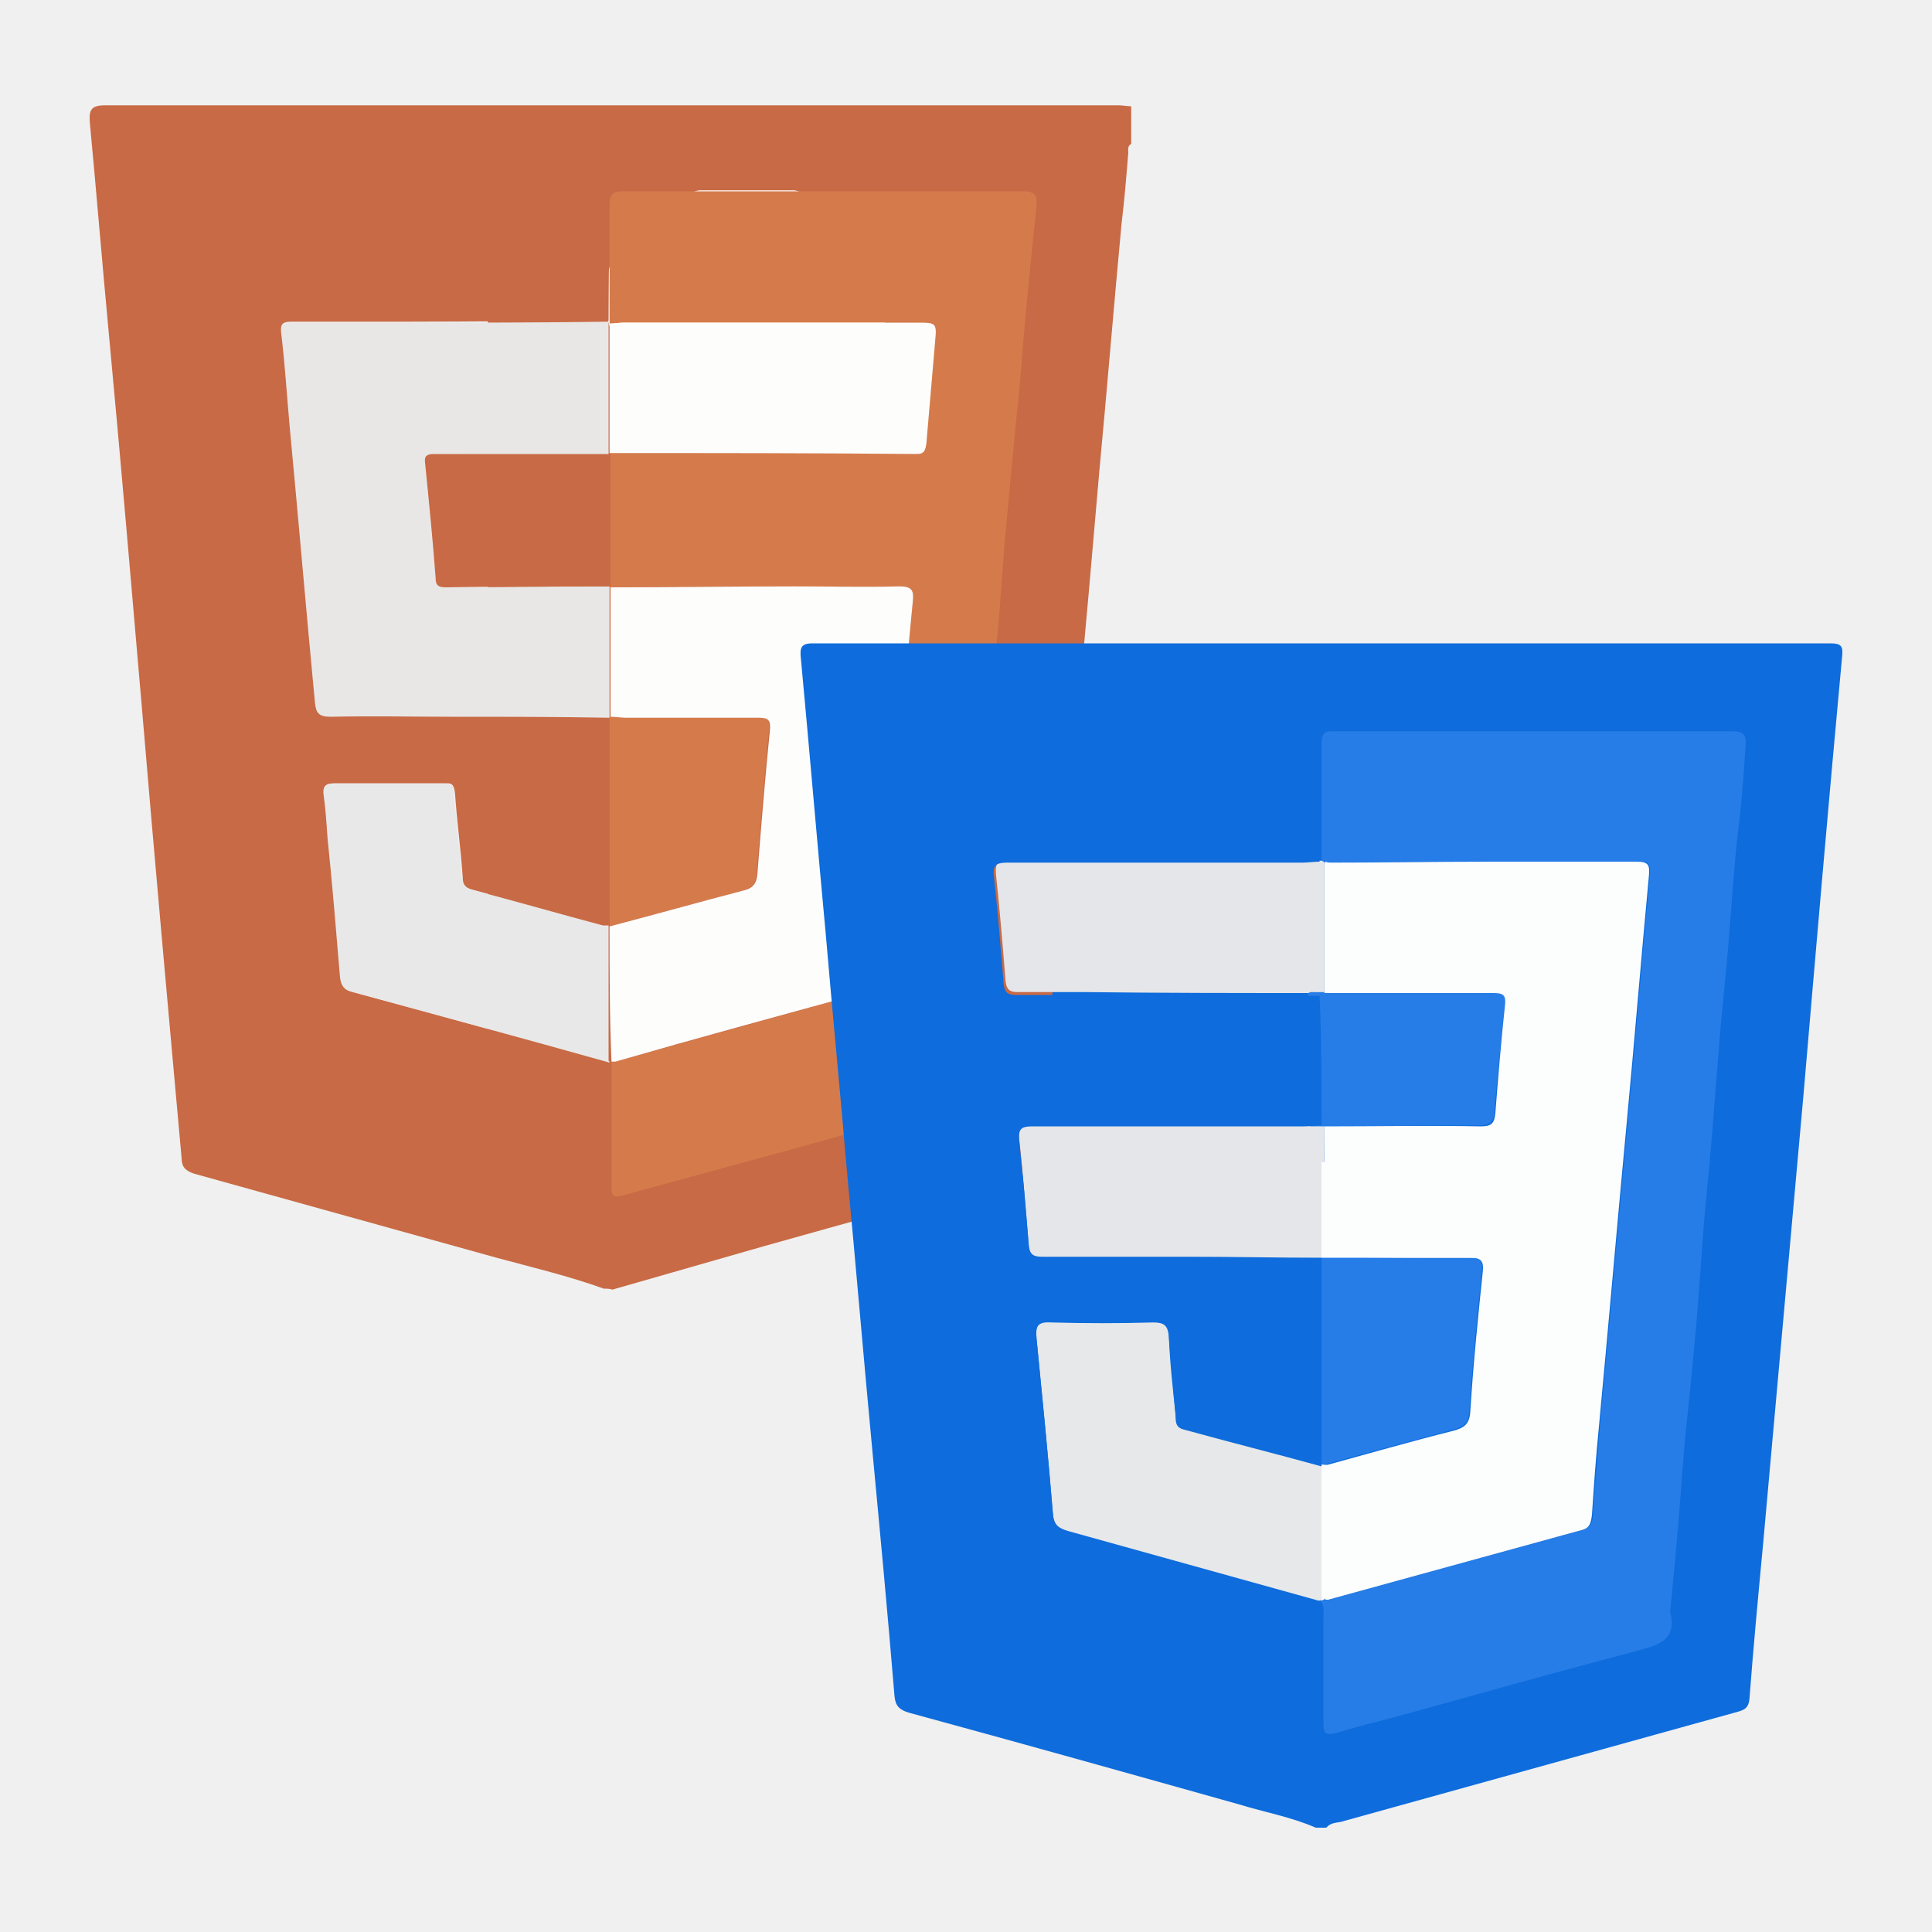
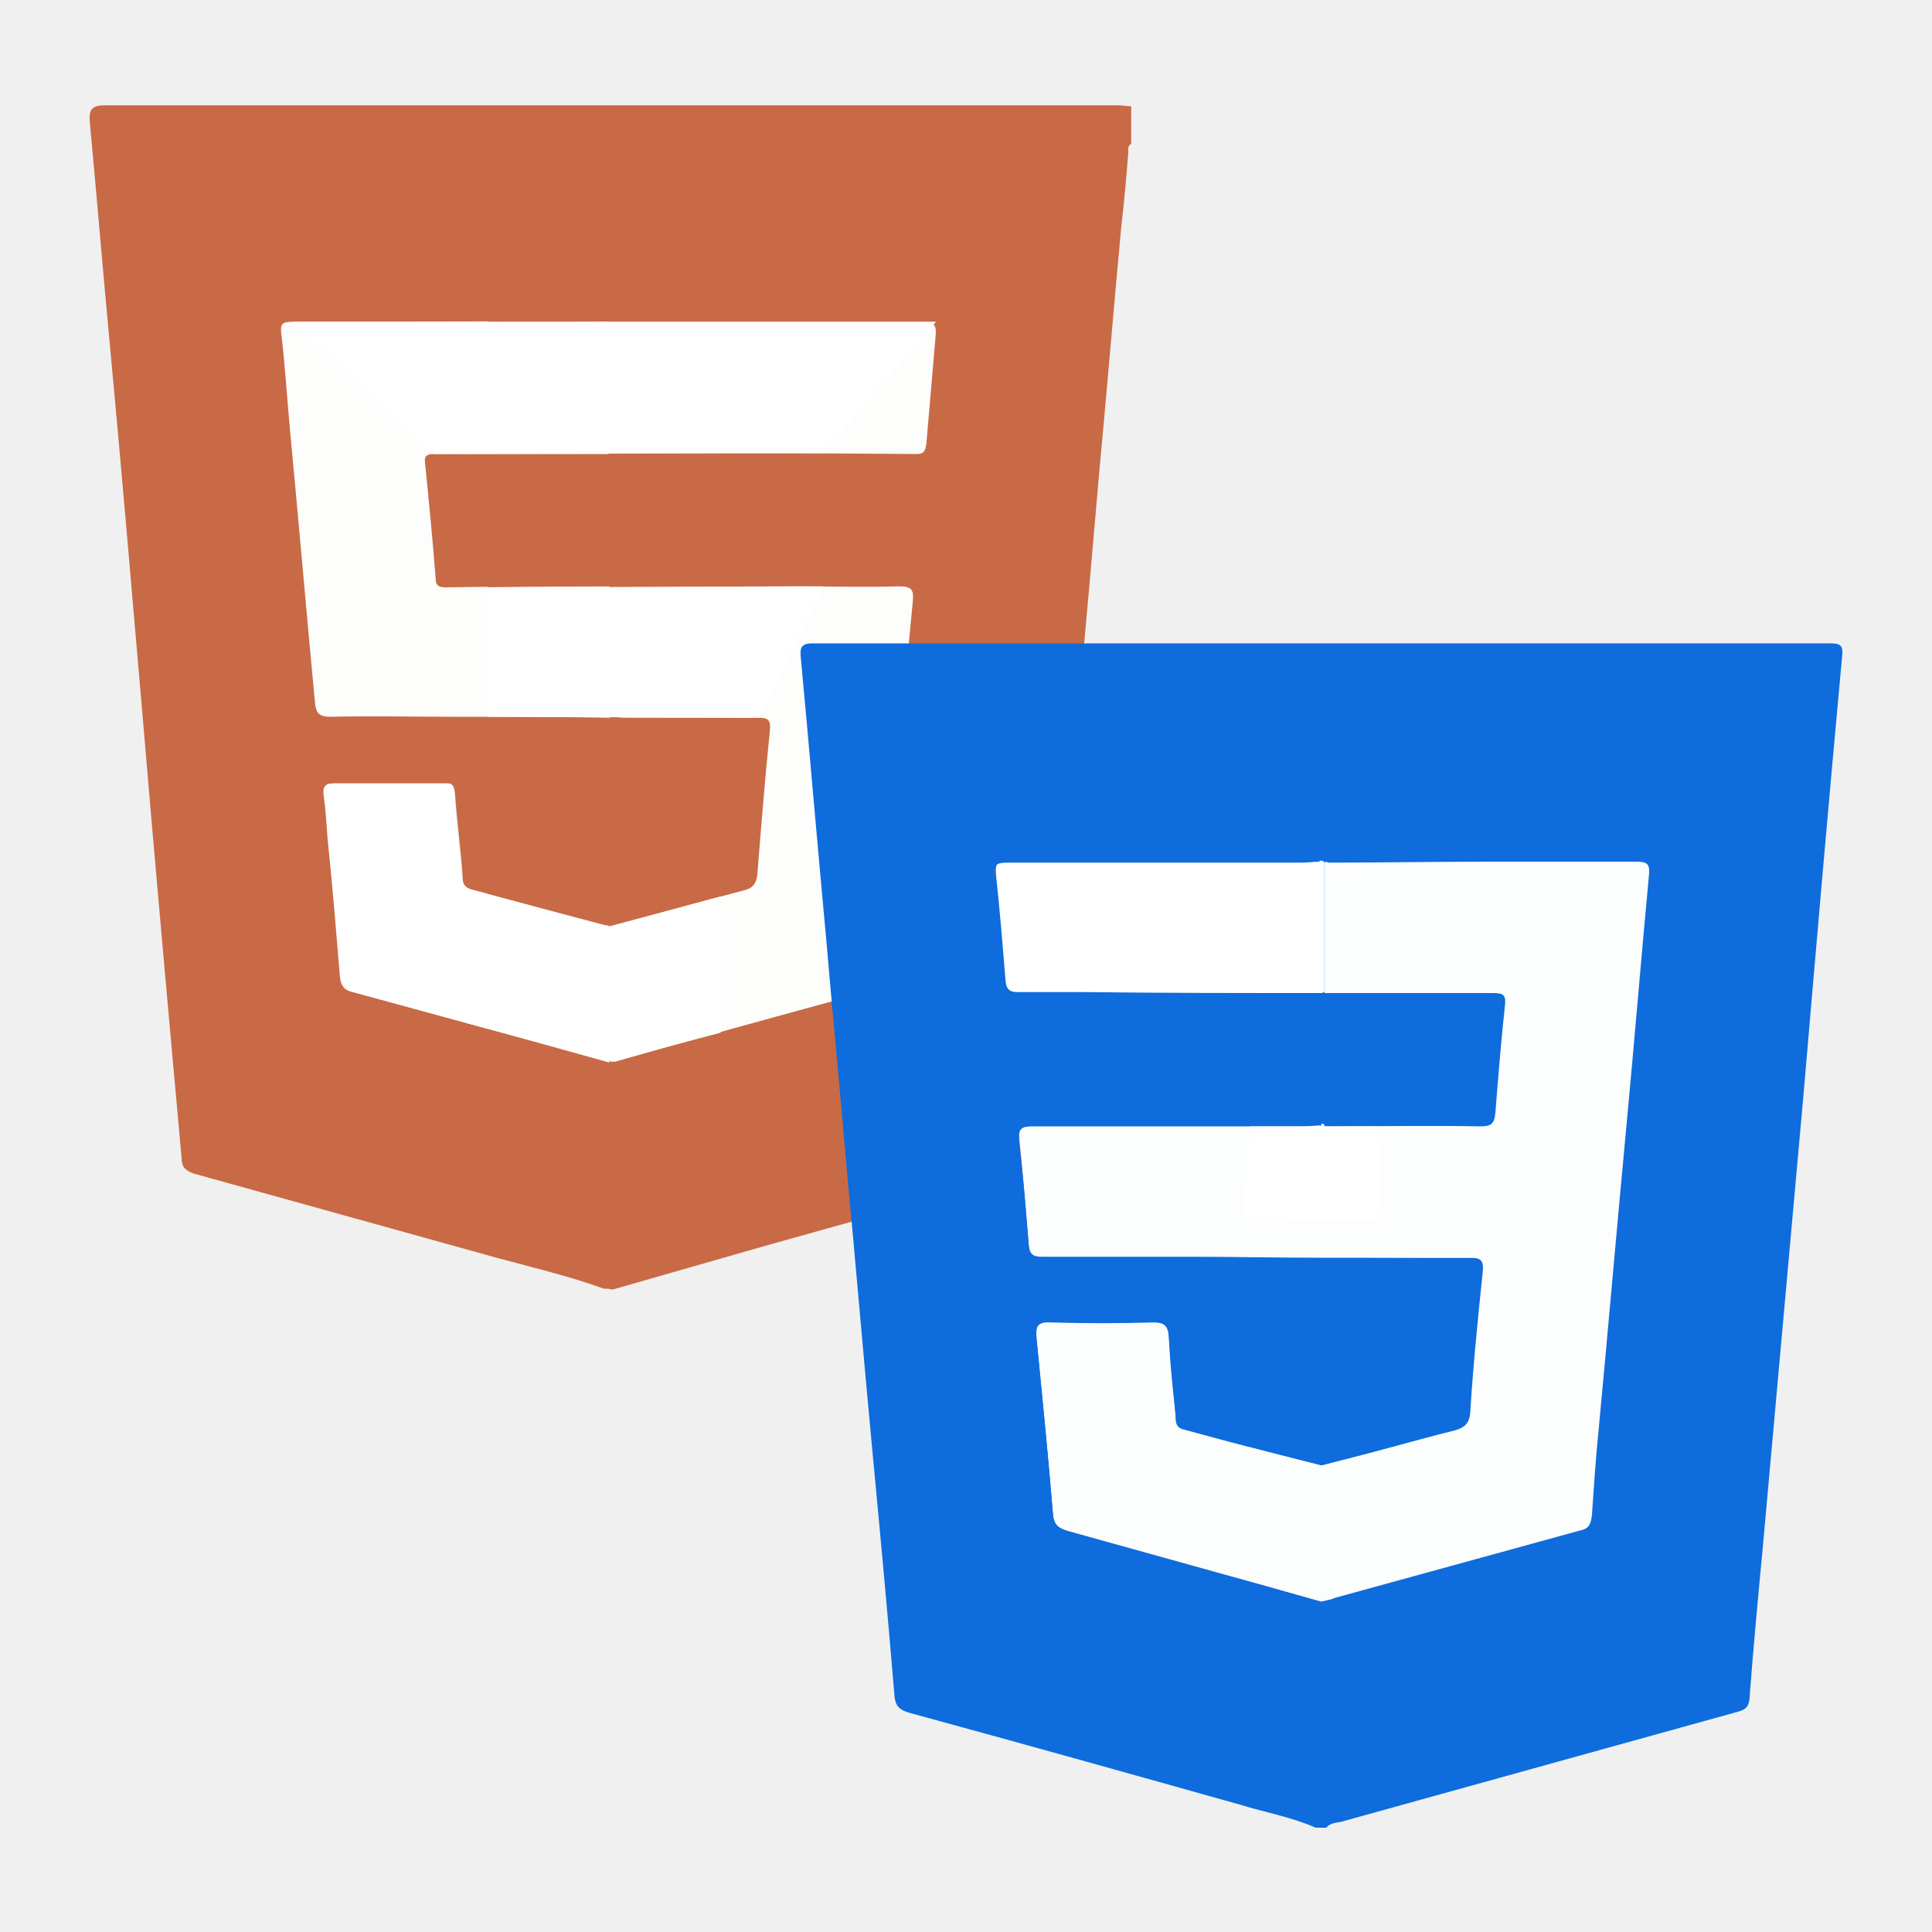
<svg xmlns="http://www.w3.org/2000/svg" version="1.1" id="Layer_1" x="0px" y="0px" viewBox="0 0 200 200" style="enable-background:new 0 0 200 200;" xml:space="preserve">
  <style type="text/css">
	.st0{fill:#0E6CDC;}
	.st1{fill:#C86A45;}
	.st2{fill:#FFFFFF;}
- 	.st3{fill:#E9E7E6;}
- 	.st4{fill:#D57B4B;}
- 	.st5{fill:#E9E8E8;}
- 	.st6{fill:#FDFDFC;}
- 	.st7{fill:#E5E6E9;}
- 	.st8{fill:#267DE7;}
- 	.st9{fill:#E7E8E9;}
- 	.st10{fill:#FCFDFD;}
+ 	.st3{fill:#FDFDFC;}
+ 	.st4{fill:#FCFDFD;}
</style>
-   <path class="st0" d="M149.2,182.9h-25.3c-15.6,0-28.3-12.8-28.3-28.3V97.6c0-15.6,12.8-28.3,28.3-28.3h25.3  c15.6,0,28.3,12.8,28.3,28.3v56.9C177.5,170.1,164.7,182.9,149.2,182.9z" />
+   <path class="st0" d="M149.2,182.9h-25.3c-15.6,0-28.3-12.8-28.3-28.3v-57c0-15.6,12.8-28.3,28.3-28.3h25.3  c15.6,0,28.3,12.8,28.3,28.3v56.9C177.5,170.1,164.7,182.9,149.2,182.9z" />
  <polygon class="st0" points="86.5,71.2 96.8,171.8 138.3,185 180,168.7 185.5,71.8 " />
  <polygon class="st1" points="50.5,14.5 50.5,127.4 65.8,127.9 103.1,116.5 109.8,15.8 " />
  <ellipse class="st2" cx="77.3" cy="30.7" rx="14.7" ry="11.7" />
+   <polyline class="st1" points="50.5,14.5 63.1,124.9 105.5,105.2 105.5,17.2 " />
+   <polygon class="st0" points="90.6,77 103.9,169.4 142.7,180.7 176,163.6 183.7,71.2 " />
  <g id="hMGc68.tif_2_">
    <g>
      <g>
        <g>
-           <path class="st3" d="M63.1,74.4c-5.4,0-10.8-0.1-16.2-0.1c-4.2,0-8.4,0-12.7,0c-1.2,0-1.5-0.4-1.6-1.5c-0.8-9.5-1.7-19-2.6-28.4      c-0.3-3.3-0.6-6.6-0.9-9.9c-0.1-1,0.3-1.1,1.2-1.1c4,0,7.9,0,11.9,0c6.9,0,13.9,0,20.8-0.1c0,0.1,0,0.1,0,0.2      c0,4.5,0,8.9,0,13.4c0,0.1,0,0.1,0,0.2c-6,0-12.1,0-18.1-0.1c-0.7,0-1,0.2-0.9,0.9c0.4,4,0.7,8,1.1,12c0.1,0.7,0.4,0.9,1,0.9      c5.7,0,11.3-0.1,17-0.1l0,0.1c0,4.5,0,8.9,0,13.4C63.1,74.3,63.1,74.3,63.1,74.4z" />
+           <path class="st3" d="M63.1,74.4c-5.4,0-10.8-0.1-16.2-0.1c-4.2,0-8.4,0-12.7,0c-1.2,0-1.5-0.4-1.6-1.5c-0.8-9.5-1.7-19-2.6-28.4      c-0.3-3.3-0.6-6.6-0.9-9.9c-0.1-1,0.3-1.1,1.2-1.1c4,0,7.9,0,11.9,0c6.9,0,13.9,0,20.8-0.1c0,0.1,0,0.1,0,0.2      c0,4.5,0,8.9,0,13.4c0,0.1,0,0.1,0,0.2c-6,0-12.1,0-18.1-0.1c-0.7,0-1,0.2-0.9,0.9c0.4,4,0.7,8,1.1,12c0.1,0.7,0.4,0.9,1,0.9      c5.7,0,11.3-0.1,17-0.1v0.1c0,4.5,0,8.9,0,13.4C63.1,74.3,63.1,74.3,63.1,74.4z" />
          <g>
-             <path class="st4" d="M63.1,95.8c0-7.1,0-14.3,0-21.4c0-0.1,0-0.1,0-0.2c0.5,0,1.1,0.1,1.6,0.1c4.6,0,9.1,0,13.7,0       c1,0,1.3,0.2,1.2,1.3c-0.5,5-0.9,10-1.3,14.9c-0.1,1.1-0.5,1.4-1.5,1.7c-4.6,1.2-9.2,2.5-13.8,3.7L63.1,95.8z" />
            <g>
              <path class="st1" d="M62.5,133.4c-3.6-1.3-7.4-2.2-11.1-3.2c-10.4-2.9-20.9-5.8-31.3-8.7c-0.9-0.3-1.3-0.7-1.3-1.6        c-1.4-15.5-2.8-31-4.1-46.5c-1.1-12.8-2.2-25.7-3.4-38.5c-0.7-7.4-1.3-14.8-2-22.2c-0.1-1.3,0.1-1.8,1.6-1.8        c35,0,70,0,104.9,0c0.4,0,0.9,0.1,1.3,0.1c0,1.3,0,2.6,0,3.9c-0.4,0.2-0.3,0.6-0.3,0.9c-0.2,2.5-0.4,4.9-0.7,7.4        c-0.8,8.5-1.5,17.1-2.3,25.6c-0.7,8.1-1.4,16.3-2.2,24.5c-0.8,8.5-1.5,17-2.3,25.5c-0.6,7.1-1.3,14.1-1.9,21.2        c-0.1,0.9-0.5,1.3-1.4,1.6c-9,2.4-18,4.9-26.9,7.4c-5.2,1.5-10.5,3-15.7,4.5C63.1,133.4,62.8,133.4,62.5,133.4z M63.1,95.8        c-0.2,0-0.4,0-0.6,0c-4.5-1.2-9.1-2.5-13.6-3.7c-0.8-0.2-1-0.6-1-1.3c-0.2-2.9-0.6-5.8-0.8-8.7c-0.1-0.7-0.2-1.1-1-1        c-3.8,0-7.6,0-11.5,0c-0.9,0-1.1,0.3-1,1.2c0.2,1.5,0.2,3,0.4,4.4c0.4,4.8,0.9,9.7,1.3,14.5c0.1,0.9,0.4,1.3,1.3,1.5        c8.9,2.4,17.8,4.9,26.6,7.3c0,4.1,0,8.1,0,12.2c0,1.7,0,1.8,1.7,1.3c5.9-1.6,11.7-3.2,17.6-4.8c5-1.4,10.1-2.8,15.1-4.2        c0.6-0.2,1.3-0.2,1.3-1.1c0.3-3.1,0.6-6.3,0.9-9.4c0.2-2.7,0.4-5.3,0.6-8c0.4-4.2,0.8-8.4,1.2-12.7c0.2-2.5,0.4-4.9,0.6-7.4        c0.4-3.9,0.8-7.8,1.1-11.8c0.2-2.7,0.4-5.4,0.6-8.1c0.4-4.2,0.8-8.4,1.2-12.7c0.2-2.6,0.5-5.1,0.7-7.7        c0.4-4.8,0.9-9.6,1.4-14.4c0.1-1-0.2-1.5-1.4-1.5c-13.8,0-27.6,0-41.4,0c-1,0-1.4,0.3-1.4,1.4c0.1,4,0,8,0,12.1        c-6.9,0-13.9,0.1-20.8,0.1c-4,0-7.9,0-11.9,0c-0.9,0-1.3,0.1-1.2,1.1c0.4,3.3,0.6,6.6,0.9,9.9c0.9,9.5,1.7,18.9,2.6,28.4        c0.1,1.1,0.4,1.5,1.6,1.5c4.2-0.1,8.4,0,12.7,0c5.4,0,10.8,0,16.2,0.1C63.1,81.5,63.1,88.7,63.1,95.8z" />
-               <path class="st4" d="M63.1,33.3c0-4,0-8,0-12.1c0-1,0.3-1.4,1.4-1.4c13.8,0,27.6,0,41.4,0c1.2,0,1.5,0.4,1.4,1.5        c-0.5,4.8-1,9.6-1.4,14.4c-0.2,2.6-0.4,5.1-0.7,7.7c-0.4,4.2-0.8,8.4-1.2,12.7c-0.2,2.7-0.4,5.4-0.6,8.1        c-0.4,3.9-0.8,7.8-1.1,11.8c-0.2,2.5-0.4,4.9-0.6,7.4c-0.4,4.2-0.8,8.4-1.2,12.7c-0.2,2.7-0.4,5.3-0.6,8        c-0.3,3.1-0.6,6.3-0.9,9.4c-0.1,0.9-0.7,1-1.3,1.1c-5,1.4-10.1,2.8-15.1,4.2c-5.9,1.6-11.7,3.2-17.6,4.8        c-1.7,0.5-1.7,0.4-1.7-1.3c0-4.1,0-8.1,0-12.2c0-0.1,0-0.1,0-0.2c0.1,0,0.3,0,0.4,0c8.8-2.4,17.6-4.9,26.3-7.3        c0.8-0.2,0.9-0.7,1-1.4c0.5-6,1.1-12,1.6-18.1c0.6-7,1.2-13.9,1.9-20.9c0.1-1.1-0.1-1.6-1.4-1.5c-3.6,0.1-7.2,0-10.9,0        c-6.3,0-12.7,0-19,0.1l0-0.1c0-4.5,0-9.1,0-13.6c0-0.1,0-0.1,0-0.2c10.6,0,21.1,0,31.7,0.1c0.8,0,1-0.4,1-1.1        c0.3-3.5,0.6-7,0.9-10.5c0.2-2,0.1-2-1.8-2c-10.1,0-20.2,0-30.4,0c-0.5,0-1,0.1-1.5,0.1C63.1,33.4,63.1,33.4,63.1,33.3z" />
-               <path class="st5" d="M63.1,110c-8.9-2.5-17.8-4.9-26.6-7.3c-0.9-0.2-1.2-0.7-1.3-1.5c-0.4-4.8-0.8-9.7-1.3-14.5        c-0.1-1.5-0.2-3-0.4-4.4c-0.1-0.8,0.1-1.2,1-1.2c3.8,0,7.6,0,11.5,0c0.8,0,1,0.3,1,1c0.2,2.9,0.6,5.8,0.8,8.7        c0.1,0.7,0.2,1.1,1,1.3c4.6,1.2,9.1,2.5,13.6,3.7c0.2,0,0.4,0,0.6,0l0,0.1c0,4.6,0,9.3,0,13.9C63.1,109.9,63.1,109.9,63.1,110        z" />
-               <path class="st6" d="M63.1,95.9c4.6-1.2,9.2-2.5,13.8-3.7c0.9-0.2,1.4-0.6,1.5-1.7c0.4-5,0.8-10,1.3-14.9        c0.1-1.1-0.2-1.3-1.2-1.3c-4.6,0-9.1,0-13.7,0c-0.5,0-1.1-0.1-1.6-0.1c0-4.5,0-8.9,0-13.4c6.3,0,12.7-0.1,19-0.1        c3.6,0,7.2,0.1,10.9,0c1.3,0,1.5,0.4,1.4,1.5c-0.7,7-1.2,13.9-1.9,20.9c-0.5,6-1.1,12-1.6,18.1c-0.1,0.7-0.2,1.2-1,1.4        c-8.8,2.4-17.6,4.8-26.3,7.3c-0.1,0-0.3,0-0.4,0C63.1,105.2,63.1,100.6,63.1,95.9z" />
+               <path class="st1" d="M63.1,33.3c0-4,0-8,0-12.1c0-1,0.3-1.4,1.4-1.4c13.8,0,27.6,0,41.4,0c1.2,0,1.5,0.4,1.4,1.5        c-0.5,4.8-1,9.6-1.4,14.4c-0.2,2.6-0.4,5.1-0.7,7.7c-0.4,4.2-0.8,8.4-1.2,12.7c-0.2,2.7-0.4,5.4-0.6,8.1        c-0.4,3.9-0.8,7.8-1.1,11.8c-0.2,2.5-0.4,4.9-0.6,7.4c-0.4,4.2-0.8,8.4-1.2,12.7c-0.2,2.7-0.4,5.3-0.6,8        c-0.3,3.1-0.6,6.3-0.9,9.4c-0.1,0.9-0.7,1-1.3,1.1c-5,1.4-10.1,2.8-15.1,4.2c-5.9,1.6-11.7,3.2-17.6,4.8        c-1.7,0.5-1.7,0.4-1.7-1.3c0-4.1,0-8.1,0-12.2c0-0.1,0-0.1,0-0.2c0.1,0,0.3,0,0.4,0c8.8-2.4,17.6-4.9,26.3-7.3        c0.8-0.2,0.9-0.7,1-1.4c0.5-6,1.1-12,1.6-18.1c0.6-7,1.2-13.9,1.9-20.9c0.1-1.1-0.1-1.6-1.4-1.5c-3.6,0.1-7.2,0-10.9,0        c-6.3,0-12.7,0-19,0.1v-0.1c0-4.5,0-9.1,0-13.6c0-0.1,0-0.1,0-0.2c10.6,0,21.1,0,31.7,0.1c0.8,0,1-0.4,1-1.1        c0.3-3.5,0.6-7,0.9-10.5c0.2-2,0.1-2-1.8-2c-10.1,0-20.2,0-30.4,0c-0.5,0-1,0.1-1.5,0.1C63.1,33.4,63.1,33.4,63.1,33.3z" />
+               <path class="st2" d="M63.1,110c-8.9-2.5-17.8-4.9-26.6-7.3c-0.9-0.2-1.2-0.7-1.3-1.5c-0.4-4.8-0.8-9.7-1.3-14.5        c-0.1-1.5-0.2-3-0.4-4.4c-0.1-0.8,0.1-1.2,1-1.2c3.8,0,7.6,0,11.5,0c0.8,0,1,0.3,1,1c0.2,2.9,0.6,5.8,0.8,8.7        c0.1,0.7,0.2,1.1,1,1.3c4.6,1.2,9.1,2.5,13.6,3.7c0.2,0,0.4,0,0.6,0v0.1c0,4.6,0,9.3,0,13.9C63.1,109.9,63.1,109.9,63.1,110z" />
+               <path class="st3" d="M63.1,95.9c4.6-1.2,9.2-2.5,13.8-3.7c0.9-0.2,1.4-0.6,1.5-1.7c0.4-5,0.8-10,1.3-14.9        c0.1-1.1-0.2-1.3-1.2-1.3c-4.6,0-9.1,0-13.7,0c-0.5,0-1.1-0.1-1.6-0.1c0-4.5,0-8.9,0-13.4c6.3,0,12.7-0.1,19-0.1        c3.6,0,7.2,0.1,10.9,0c1.3,0,1.5,0.4,1.4,1.5c-0.7,7-1.2,13.9-1.9,20.9c-0.5,6-1.1,12-1.6,18.1c-0.1,0.7-0.2,1.2-1,1.4        c-8.8,2.4-17.6,4.8-26.3,7.3c-0.1,0-0.3,0-0.4,0C63.1,105.2,63.1,100.6,63.1,95.9z" />
            </g>
          </g>
-           <path class="st6" d="M63.1,46.9c0-4.5,0-8.9,0-13.4c0.5,0,1-0.1,1.5-0.1c10.1,0,20.2,0,30.4,0c1.9,0,2,0,1.8,2      c-0.3,3.5-0.6,7-0.9,10.5c-0.1,0.7-0.2,1.1-1,1.1C84.2,46.9,73.6,46.9,63.1,46.9z" />
-           <path class="st1" d="M63.1,60.7c-5.7,0-11.3,0-17,0.1c-0.7,0-1-0.2-1-0.9c-0.3-4-0.7-8-1.1-12c-0.1-0.7,0.2-0.9,0.9-0.9      C51,47,57,47,63.1,47C63.1,51.6,63.1,56.1,63.1,60.7z" />
+           <path class="st3" d="M63.1,46.9c0-4.5,0-8.9,0-13.4c0.5,0,1-0.1,1.5-0.1c10.1,0,20.2,0,30.4,0c1.9,0,2,0,1.8,2      c-0.3,3.5-0.6,7-0.9,10.5c-0.1,0.7-0.2,1.1-1,1.1C84.2,46.9,73.6,46.9,63.1,46.9z" />
+           <path class="st1" d="M63.1,60.7c-5.7,0-11.3,0-17,0.1c-0.7,0-1-0.2-1-0.9c-0.3-4-0.7-8-1.1-12c-0.1-0.7,0.2-0.9,0.9-0.9      c6.1,0,12.1,0,18.2,0C63.1,51.6,63.1,56.1,63.1,60.7z" />
+           <polyline class="st0" points="110.9,104.4 110.9,94.6 108.8,88.2 103.1,87.8 102.9,88.8 102.9,91.9 102.9,103.4     " />
        </g>
        <g>
-           <path class="st7" d="M136.8,89.1c0.1,0,0.2,0.1,0.3,0.1c0,4.5,0,9,0,13.5c-0.1,0-0.2,0.1-0.3,0.1c-8.2,0-16.4,0-24.5-0.1      c-2.3,0-4.7,0-7,0c-0.8,0-1.1-0.3-1.2-1.1c-0.3-3.7-0.6-7.4-1-11.1c-0.1-1.3,0.3-1.5,1.4-1.5c10.2,0,20.3,0,30.5,0      C135.7,89.1,136.2,89.1,136.8,89.1z" />
-           <path class="st7" d="M136.8,130.2c-4.5,0-9-0.1-13.5-0.1c-5.1,0-10.2,0-15.3,0c-0.9,0-1.4-0.1-1.5-1.2c-0.3-3.7-0.6-7.4-1-11.1      c-0.1-1.2,0.3-1.4,1.4-1.4c9.4,0,18.7,0,28.1,0c0.6,0,1.2,0,1.8-0.1c0.1,0,0.2,0.1,0.3,0.1c0,4.5,0,9,0,13.4      C137,130.1,136.9,130.1,136.8,130.2z" />
-           <path class="st8" d="M136.8,130.2c0.1-0.1,0.2-0.1,0.3-0.2c5,0,10,0.1,15,0.1c1.1,0,1.4,0.3,1.3,1.4c-0.5,4.9-1,9.8-1.3,14.6      c-0.1,1.3-0.6,1.6-1.7,1.9c-4.5,1.2-8.9,2.4-13.3,3.6c-0.1,0-0.2-0.1-0.3-0.1C136.8,144.4,136.8,137.3,136.8,130.2z" />
-           <path class="st8" d="M135.7,116.6c-0.1,0-0.2-0.1-0.3-0.1c0-4.6,0-9.1,0-13.7c0.1,0,0.2-0.1,0.3-0.1c6.3,0,12.6,0.1,18.8,0      c1,0,1.4,0.2,1.3,1.2c-0.4,3.7-0.8,7.5-1.1,11.2c-0.1,1.1-0.5,1.4-1.6,1.4C147.4,116.5,141.6,116.6,135.7,116.6z" />
+           <path class="st2" d="M136.8,89.1c0.1,0,0.2,0.1,0.3,0.1c0,4.5,0,9,0,13.5c-0.1,0-0.2,0.1-0.3,0.1c-8.2,0-16.4,0-24.5-0.1      c-2.3,0-4.7,0-7,0c-0.8,0-1.1-0.3-1.2-1.1c-0.3-3.7-0.6-7.4-1-11.1c-0.1-1.3,0.3-1.5,1.4-1.5c10.2,0,20.3,0,30.5,0      C135.7,89.1,136.2,89.1,136.8,89.1z" />
+           <path class="st4" d="M136.8,130.2c-4.5,0-9-0.1-13.5-0.1c-5.1,0-10.2,0-15.3,0c-0.9,0-1.4-0.1-1.5-1.2c-0.3-3.7-0.6-7.4-1-11.1      c-0.1-1.2,0.3-1.4,1.4-1.4c9.4,0,18.7,0,28.1,0c0.6,0,1.2,0,1.8-0.1c0.1,0,0.2,0.1,0.3,0.1c0,4.5,0,9,0,13.4      C137,130.1,136.9,130.1,136.8,130.2z" />
          <g>
-             <path class="st8" d="M136.8,89.1c0-4,0-8,0-12.1c0-1,0.3-1.4,1.3-1.4c13.8,0,27.6,0,41.4,0c1.2,0,1.5,0.4,1.4,1.5       c-0.3,3-0.5,6-0.8,9c-0.3,2.7-0.4,5.4-0.7,8.1c-0.4,4.1-0.8,8.1-1.1,12.2c-0.2,2.5-0.4,5-0.6,7.5c-0.4,4.2-0.8,8.3-1.1,12.5       c-0.2,2.7-0.4,5.4-0.6,8.1c-0.4,3.9-0.8,7.8-1.1,11.8c-0.2,2.7-0.4,5.3-0.7,8c-0.4,4.1-0.8,8.2-1.1,12.4c0,0,0,0.1,0,0.1       c0.6,2.8-1.1,3.4-3.3,4c-8.5,2.3-17,4.7-25.6,7c-1.9,0.5-3.9,1-5.9,1.6c-1.1,0.3-1.3,0-1.3-1c0-3.7,0-7.3,0-11       c0-0.6,0.1-1.2-0.3-1.7c0.2,0,0.4-0.1,0.6-0.1c0.1,0,0.2,0,0.3,0c8.7-2.4,17.5-4.8,26.2-7.2c0.9-0.3,1.1-0.8,1.1-1.6       c0.2-3,0.5-5.9,0.7-8.9c1-10.6,1.9-21.1,2.9-31.7c0.8-8.5,1.5-17.1,2.3-25.6c0.1-1.1-0.1-1.5-1.3-1.4c-5.1,0.1-10.1,0-15.2,0       c-5.7,0-11.4,0-17.1,0.1C137,89.2,136.9,89.1,136.8,89.1z" />
-             <path class="st9" d="M137.1,165.6c-0.2,0-0.4,0.1-0.6,0.1c-8.6-2.4-17.3-4.8-25.9-7.2c-1-0.3-1.5-0.6-1.6-1.8       c-0.5-6.1-1.1-12.1-1.7-18.2c-0.1-1.2,0-1.8,1.5-1.7c3.5,0.1,7,0.1,10.6,0c1.1,0,1.6,0.3,1.6,1.5c0.1,2.7,0.4,5.4,0.7,8.2       c0.1,0.6,0,1.2,0.9,1.4c4.7,1.2,9.5,2.5,14.2,3.8c0.1,0,0.2,0.1,0.3,0.1C137.1,156.3,137.1,161,137.1,165.6z" />
-             <path class="st10" d="M137.1,116.6c5.4,0,10.8-0.1,16.2,0c1.1,0,1.4-0.3,1.5-1.4c0.3-3.8,0.6-7.5,1-11.2c0.1-1-0.2-1.2-1.2-1.2       c-5.8,0-11.7,0-17.5,0c0-4.5,0-9,0-13.5c5.7,0,11.4-0.1,17.1-0.1c5.1,0,10.1,0,15.2,0c1.2,0,1.4,0.3,1.3,1.4       c-0.8,8.5-1.5,17.1-2.3,25.6c-1,10.6-1.9,21.1-2.9,31.7c-0.3,3-0.5,5.9-0.7,8.9c-0.1,0.8-0.2,1.4-1.1,1.6       c-8.7,2.4-17.5,4.8-26.2,7.2c-0.1,0-0.2,0-0.3,0c0-4.6,0-9.3,0-13.9c4.4-1.2,8.9-2.5,13.3-3.6c1.1-0.3,1.6-0.7,1.7-1.9       c0.3-4.9,0.8-9.8,1.3-14.6c0.1-1.1-0.2-1.4-1.3-1.4c-5,0-10,0-15-0.1C137.2,125.5,137.1,121.1,137.1,116.6z" />
+             <path class="st4" d="M137.1,165.6c-0.2,0-0.4,0.1-0.6,0.1c-8.6-2.4-17.3-4.8-25.9-7.2c-1-0.3-1.5-0.6-1.6-1.8       c-0.5-6.1-1.1-12.1-1.7-18.2c-0.1-1.2,0-1.8,1.5-1.7c3.5,0.1,7,0.1,10.6,0c1.1,0,1.6,0.3,1.6,1.5c0.1,2.7,0.4,5.4,0.7,8.2       c0.1,0.6,0,1.2,0.9,1.4c4.7,1.2,9.5,2.5,14.2,3.8c0.1,0,0.2,0.1,0.3,0.1C137.1,156.3,137.1,161,137.1,165.6z" />
+             <path class="st4" d="M137.1,116.6c5.4,0,10.8-0.1,16.2,0c1.1,0,1.4-0.3,1.5-1.4c0.3-3.8,0.6-7.5,1-11.2c0.1-1-0.2-1.2-1.2-1.2       c-5.8,0-11.7,0-17.5,0c0-4.5,0-9,0-13.5c5.7,0,11.4-0.1,17.1-0.1c5.1,0,10.1,0,15.2,0c1.2,0,1.4,0.3,1.3,1.4       c-0.8,8.5-1.5,17.1-2.3,25.6c-1,10.6-1.9,21.1-2.9,31.7c-0.3,3-0.5,5.9-0.7,8.9c-0.1,0.8-0.2,1.4-1.1,1.6       c-8.7,2.4-17.5,4.8-26.2,7.2c-0.1,0-0.2,0-0.3,0c0-4.6,0-9.3,0-13.9c4.4-1.2,8.9-2.5,13.3-3.6c1.1-0.3,1.6-0.7,1.7-1.9       c0.3-4.9,0.8-9.8,1.3-14.6c0.1-1.1-0.2-1.4-1.3-1.4c-5,0-10,0-15-0.1C137.2,125.5,137.1,121.1,137.1,116.6z" />
          </g>
        </g>
      </g>
    </g>
  </g>
-   <polygon class="st10" points="137.2,89.2 137.2,102.7 156.8,102.7 158.7,120.3 136.8,120.3 136.8,130.2 155.2,130.2 153.9,153.3   136.8,151.6 136.8,165.7 153,156.7 157.9,152.9 160.8,139.8 162.6,109.1 160.3,96.9 " />
-   <path class="st0" d="M136.2,189.2c-2.5-1.1-5.3-1.6-7.9-2.4c-11.4-3.2-22.8-6.4-34.2-9.5c-1-0.3-1.4-0.7-1.5-1.7  c-0.7-8.5-1.5-17-2.3-25.5c-0.9-9.5-1.7-19.1-2.6-28.6c-0.7-8.2-1.5-16.4-2.2-24.6c-0.9-9.6-1.7-19.2-2.6-28.8c-0.1-1,0-1.5,1.2-1.5  c35.1,0,70.3,0,105.4,0c1.1,0,1.3,0.3,1.2,1.3c-1.4,15.1-2.7,30.2-4,45.4c-1.4,15.6-2.8,31.1-4.2,46.7c-0.5,5.3-1,10.6-1.4,15.9  c-0.1,0.9-0.5,1.1-1.2,1.3c-13.7,3.8-27.4,7.6-41.1,11.4c-0.5,0.1-1.1,0.1-1.5,0.6C137,189.2,136.6,189.2,136.2,189.2z M136.8,116.5  c-0.6,0-1.2,0.1-1.8,0.1c-9.4,0-18.7,0-28.1,0c-1.1,0-1.5,0.2-1.4,1.4c0.4,3.7,0.7,7.4,1,11.1c0.1,1,0.6,1.2,1.5,1.2  c5.1,0,10.2,0,15.3,0c4.5,0,9,0,13.5,0.1c0,7.1,0,14.3,0,21.4c-4.7-1.3-9.5-2.5-14.2-3.8c-0.9-0.2-0.9-0.8-0.9-1.4  c-0.2-2.7-0.5-5.4-0.7-8.2c-0.1-1.2-0.5-1.5-1.6-1.5c-3.5,0.1-7,0.1-10.6,0c-1.5-0.1-1.6,0.5-1.5,1.7c0.6,6.1,1.2,12.1,1.7,18.2  c0.1,1.2,0.6,1.5,1.6,1.8c8.6,2.4,17.3,4.8,25.9,7.2c0.4,0.5,0.3,1.1,0.3,1.7c0,3.7,0,7.3,0,11c0,1,0.3,1.3,1.3,1  c1.9-0.6,3.9-1.1,5.9-1.6c8.5-2.4,17-4.8,25.6-7c2.3-0.6,4-1.3,3.3-4c0,0,0-0.1,0-0.1c0.4-4.1,0.8-8.2,1.1-12.4  c0.2-2.7,0.4-5.3,0.7-8c0.4-3.9,0.8-7.8,1.1-11.8c0.2-2.7,0.4-5.4,0.6-8.1c0.4-4.2,0.8-8.3,1.1-12.5c0.2-2.5,0.4-5,0.6-7.5  c0.4-4.1,0.8-8.1,1.1-12.2c0.2-2.7,0.4-5.4,0.7-8.1c0.4-3,0.6-6,0.8-9c0.1-1.1-0.2-1.5-1.4-1.5c-13.8,0-27.6,0-41.4,0  c-1,0-1.4,0.3-1.3,1.4c0,4,0,8,0,12.1c-0.6,0-1.2,0.1-1.8,0.1c-10.2,0-20.3,0-30.5,0c-1.1,0-1.6,0.2-1.4,1.5c0.4,3.7,0.7,7.4,1,11.1  c0.1,0.8,0.4,1.1,1.2,1.1c2.3,0,4.7,0,7,0c8.2,0,16.4,0,24.5,0.1C136.8,107.4,136.8,111.9,136.8,116.5z" />
+   <polygon class="st4" points="137.2,89.2 137.2,102.7 156.8,102.7 158.7,120.3 136.8,120.3 136.8,130.2 155.2,130.2 153.9,153.3   136.9,151.8 136.8,165.7 153,156.7 157.9,152.9 160.8,139.8 162.6,109.1 160.3,96.9 " />
+   <path class="st4" d="M143.2,170.8" />
+   <path class="st0" d="M136.2,189.2c-2.5-1.1-5.3-1.6-7.9-2.4c-11.4-3.2-22.8-6.4-34.2-9.5c-1-0.3-1.4-0.7-1.5-1.7  c-0.7-8.5-1.5-17-2.3-25.5c-0.9-9.5-1.7-19.1-2.6-28.6c-0.7-8.2-1.5-16.4-2.2-24.6c-0.9-9.6-1.7-19.2-2.6-28.8c-0.1-1,0-1.5,1.2-1.5  c35.1,0,70.3,0,105.4,0c1.1,0,1.3,0.3,1.2,1.3c-1.4,15.1-2.7,30.2-4,45.4c-1.4,15.6-2.8,31.1-4.2,46.7c-0.5,5.3-1,10.6-1.4,15.9  c-0.1,0.9-0.5,1.1-1.2,1.3c-13.7,3.8-27.4,7.6-41.1,11.4c-0.5,0.1-1.1,0.1-1.5,0.6C137,189.2,136.6,189.2,136.2,189.2z M136.8,116.5  c-0.6,0-1.2,0.1-1.8,0.1c-9.4,0-18.7,0-28.1,0c-1.1,0-1.5,0.2-1.4,1.4c0.4,3.7,0.7,7.4,1,11.1c0.1,1,0.6,1.2,1.5,1.2  c5.1,0,10.2,0,15.3,0c4.5,0,9,0,13.5,0.1c0,7.1,0,14.3,0,21.4c-4.7-1.3-9.5-2.5-14.2-3.8c-0.9-0.2-0.9-0.8-0.9-1.4  c-0.2-2.7-0.5-5.4-0.7-8.2c-0.1-1.2-0.5-1.5-1.6-1.5c-3.5,0.1-7,0.1-10.6,0c-1.5-0.1-1.6,0.5-1.5,1.7c0.6,6.1,1.2,12.1,1.7,18.2  c0.1,1.2,0.6,1.5,1.6,1.8c8.6,2.4,17.3,4.8,25.9,7.2c0.4,0.5,0.3,1.1,0.3,1.7c0,3.7,0,7.3,0,11c0,1,0.3,1.3,1.3,1  c1.9-0.6,3.9-1.1,5.9-1.6c8.5-2.4,17-4.8,25.6-7c2.3-0.6,4-1.3,3.3-4v-0.1c0.4-4.1,0.8-8.2,1.1-12.4c0.2-2.7,0.4-5.3,0.7-8  c0.4-3.9,0.8-7.8,1.1-11.8c0.2-2.7,0.4-5.4,0.6-8.1c0.4-4.2,0.8-8.3,1.1-12.5c0.2-2.5,0.4-5,0.6-7.5c0.4-4.1,0.8-8.1,1.1-12.2  c0.2-2.7,0.4-5.4,0.7-8.1c0.4-3,0.6-6,0.8-9c0.1-1.1-0.2-1.5-1.4-1.5c-13.8,0-27.6,0-41.4,0c-1,0-1.4,0.3-1.3,1.4c0,4,0,8,0,12.1  c-0.6,0-1.2,0.1-1.8,0.1c-10.2,0-20.3,0-30.5,0c-1.1,0-1.6,0.2-1.4,1.5c0.4,3.7,0.7,7.4,1,11.1c0.1,0.8,0.4,1.1,1.2,1.1  c2.3,0,4.7,0,7,0c8.2,0,16.4,0,24.5,0.1C136.8,107.4,136.8,111.9,136.8,116.5z" />
+   <polygon class="st2" points="96.9,33.3 30.3,33.3 44.9,47 85.2,46.9 " />
+   <polygon class="st2" points="50.5,60.8 85.2,60.7 78.5,74.3 50.5,74.2 " />
+   <polygon class="st2" points="48.8,92.1 63.1,95.9 74.6,92.8 74.6,106.9 63.3,109.9 48.3,105.9 " />
+   <path class="st0" d="M104.3,89.3" />
+   <polyline class="st2" points="142.5,116.6 129.4,116.6 128.8,125.9 143.2,126.5 " />
+   <polyline class="st4" points="131.9,164.4 136.8,165.8 138,165.5 137.9,165.1 " />
+   <polyline class="st4" points="144.2,149.8 136.8,151.7 129.3,149.8 131.8,152.9 137.3,154.2 " />
+   <path class="st0" d="M102.9,89.6c0,0,0.6,13,1.2,13.2" />
</svg>
